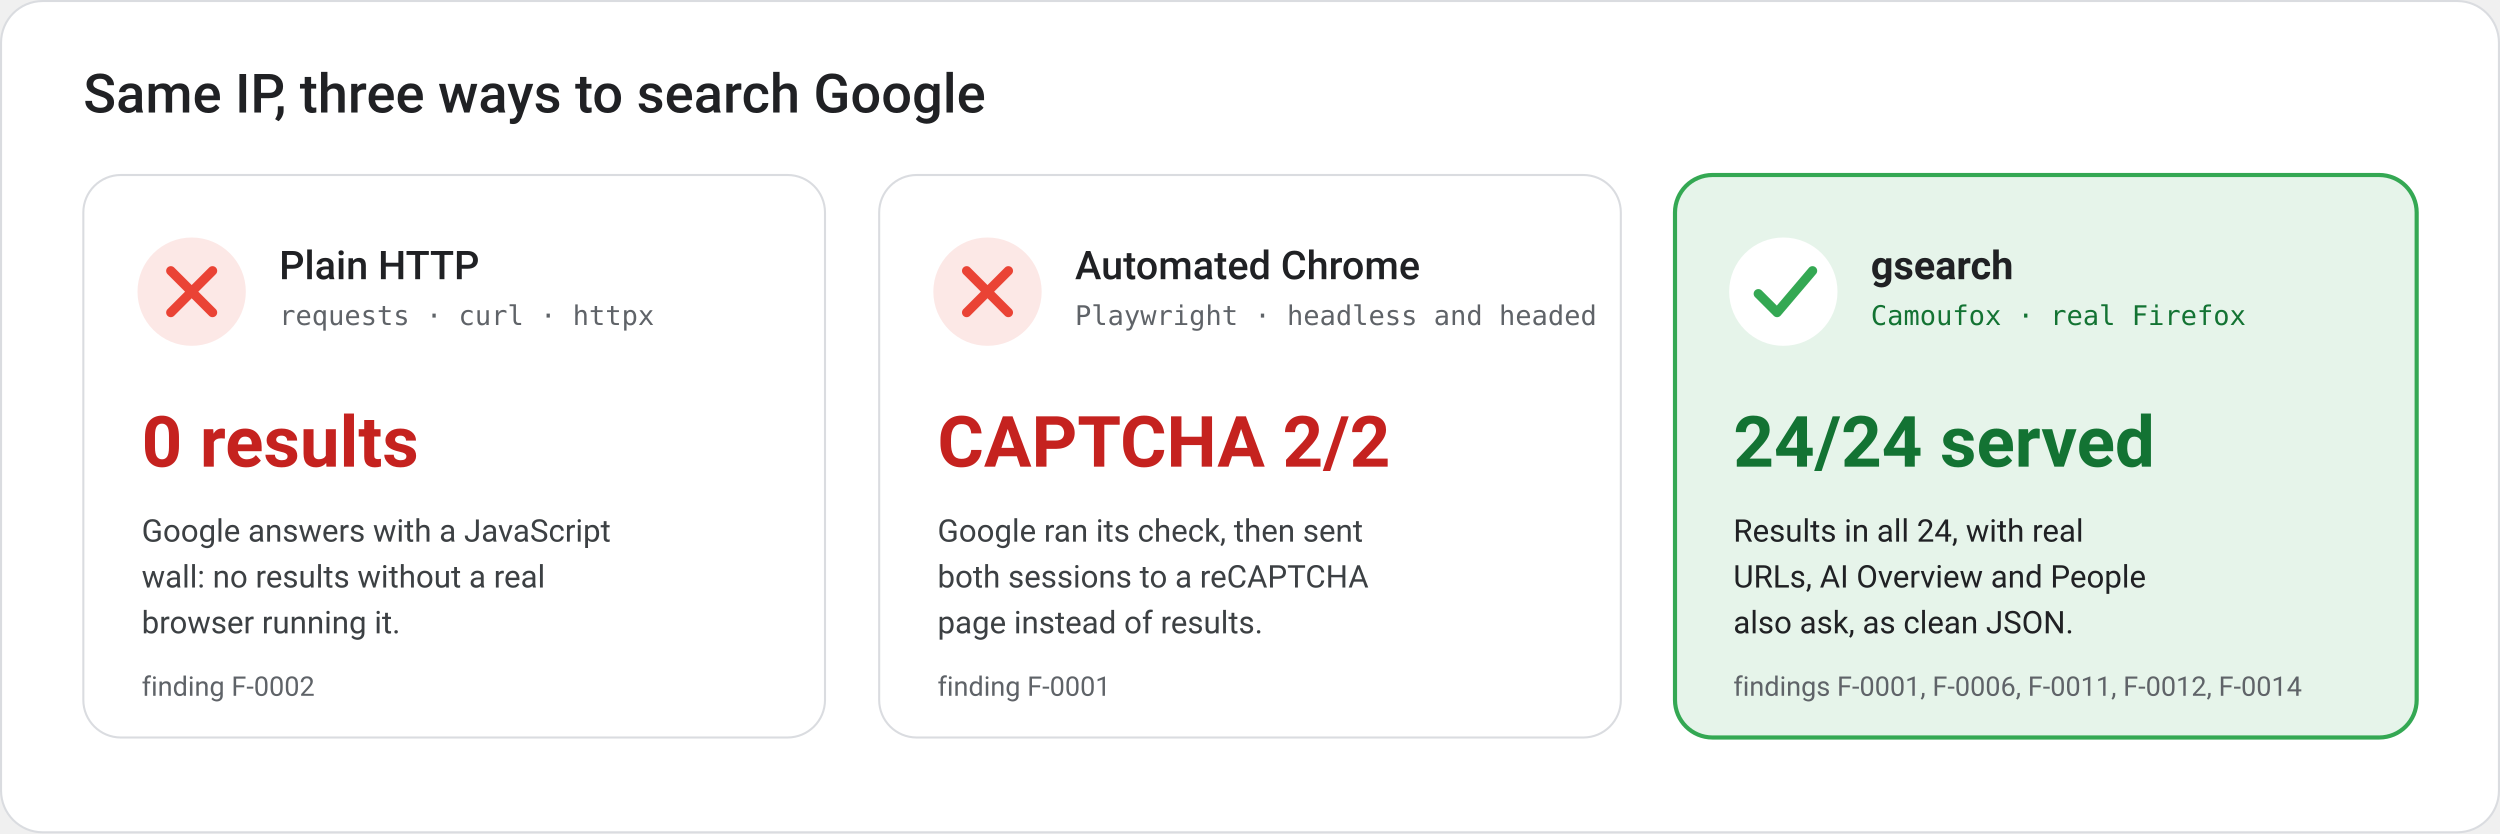
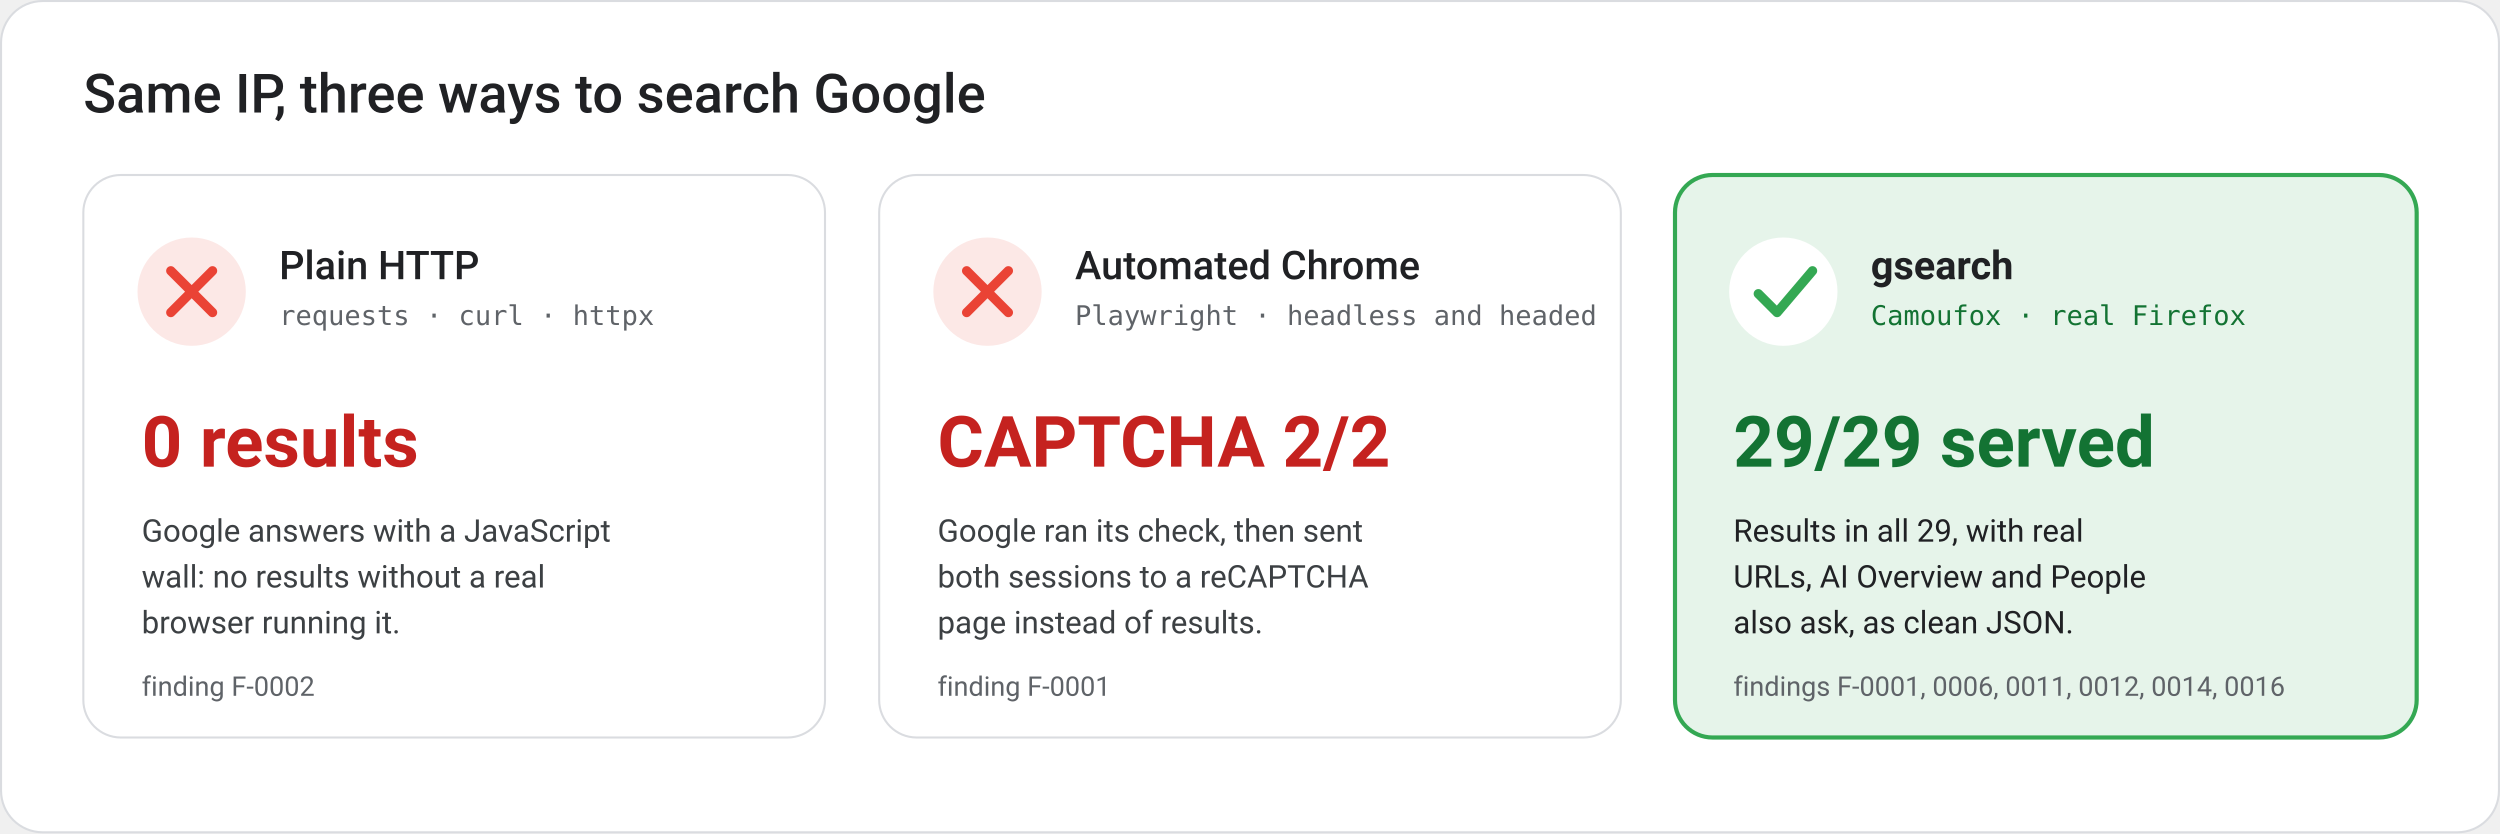
<svg xmlns="http://www.w3.org/2000/svg" width="1200" height="400" viewBox="0 0 1200 400" role="img" aria-labelledby="t d">
  <defs>
    <style>
      .f { font-family: "Google Sans", "Product Sans", Roboto, "Segoe UI", Arial, sans-serif; }
      .m { font-family: "Roboto Mono", "Cascadia Code", Consolas, monospace; }
    </style>
  </defs>
  <rect x="0.5" y="0.5" width="1199" height="399" rx="20" fill="#ffffff" stroke="#dadce0" />
  <text x="40" y="54" class="f" font-size="26" font-weight="500" fill="#202124">Same IP, three ways to search Google</text>
  <g transform="translate(40 84)">
    <rect width="356" height="270" rx="18" fill="#ffffff" stroke="#dadce0" />
    <circle cx="52" cy="56" r="26" fill="#fce8e6" />
    <path d="M42 46 L62 66 M62 46 L42 66" stroke="#EA4335" stroke-width="4.5" stroke-linecap="round" />
    <text x="94" y="50" class="f" font-size="19" font-weight="500" fill="#202124">Plain HTTP</text>
    <text x="94" y="72" class="m" font-size="13" fill="#5f6368">requests · curl · httpx</text>
    <text x="28" y="140" class="f" font-size="34" font-weight="700" fill="#c5221f">0 results</text>
    <text x="28" y="176" class="f" font-size="15" fill="#3c4043">Google answers with a JavaScript</text>
    <text x="28" y="198" class="f" font-size="15" fill="#3c4043">wall: no results without a real</text>
    <text x="28" y="220" class="f" font-size="15" fill="#3c4043">browser running it.</text>
    <text x="28" y="250" class="f" font-size="13" fill="#5f6368">finding F-0002</text>
  </g>
  <g transform="translate(422 84)">
    <rect width="356" height="270" rx="18" fill="#ffffff" stroke="#dadce0" />
    <circle cx="52" cy="56" r="26" fill="#fce8e6" />
    <path d="M42 46 L62 66 M62 46 L42 66" stroke="#EA4335" stroke-width="4.5" stroke-linecap="round" />
    <text x="94" y="50" class="f" font-size="19" font-weight="500" fill="#202124">Automated Chrome</text>
    <text x="94" y="72" class="m" font-size="13" fill="#5f6368">Playwright · headless and headed</text>
    <text x="28" y="140" class="f" font-size="34" font-weight="700" fill="#c5221f">CAPTCHA 2/2</text>
    <text x="28" y="176" class="f" font-size="15" fill="#3c4043">Google ran its check, then sent</text>
    <text x="28" y="198" class="f" font-size="15" fill="#3c4043">both sessions to a reCAPTCHA</text>
    <text x="28" y="220" class="f" font-size="15" fill="#3c4043">page instead of results.</text>
    <text x="28" y="250" class="f" font-size="13" fill="#5f6368">finding F-0001</text>
  </g>
  <g transform="translate(804 84)">
    <rect width="356" height="270" rx="18" fill="#e6f4ea" stroke="#34A853" stroke-width="2" />
    <circle cx="52" cy="56" r="26" fill="#ffffff" />
    <path d="M40 57 l9 9 l17 -20" fill="none" stroke="#34A853" stroke-width="4.5" stroke-linecap="round" stroke-linejoin="round" />
    <text x="94" y="50" class="f" font-size="19" font-weight="700" fill="#202124">gsearch</text>
    <text x="94" y="72" class="m" font-size="13" fill="#137333">Camoufox · real Firefox</text>
-     <text x="28" y="140" class="f" font-size="34" font-weight="700" fill="#137333">24/24 served</text>
-     <text x="28" y="176" class="f" font-size="15" fill="#202124">Results in all 24, with real</text>
+     <text x="28" y="140" class="f" font-size="34" font-weight="700" fill="#137333">29/29 served</text>
+     <text x="28" y="176" class="f" font-size="15" fill="#202124">Results in all 29, with real</text>
    <text x="28" y="198" class="f" font-size="15" fill="#202124">URLs, AI Overview and People</text>
    <text x="28" y="220" class="f" font-size="15" fill="#202124">also ask, as clean JSON.</text>
-     <text x="28" y="250" class="f" font-size="13" fill="#5f6368">findings F-0001, F-0006, F-0011, F-0012, F-0014</text>
+     <text x="28" y="250" class="f" font-size="13" fill="#5f6368">findings F-0001, 0006, 0011, 0012, 0014, 0016</text>
  </g>
</svg>
